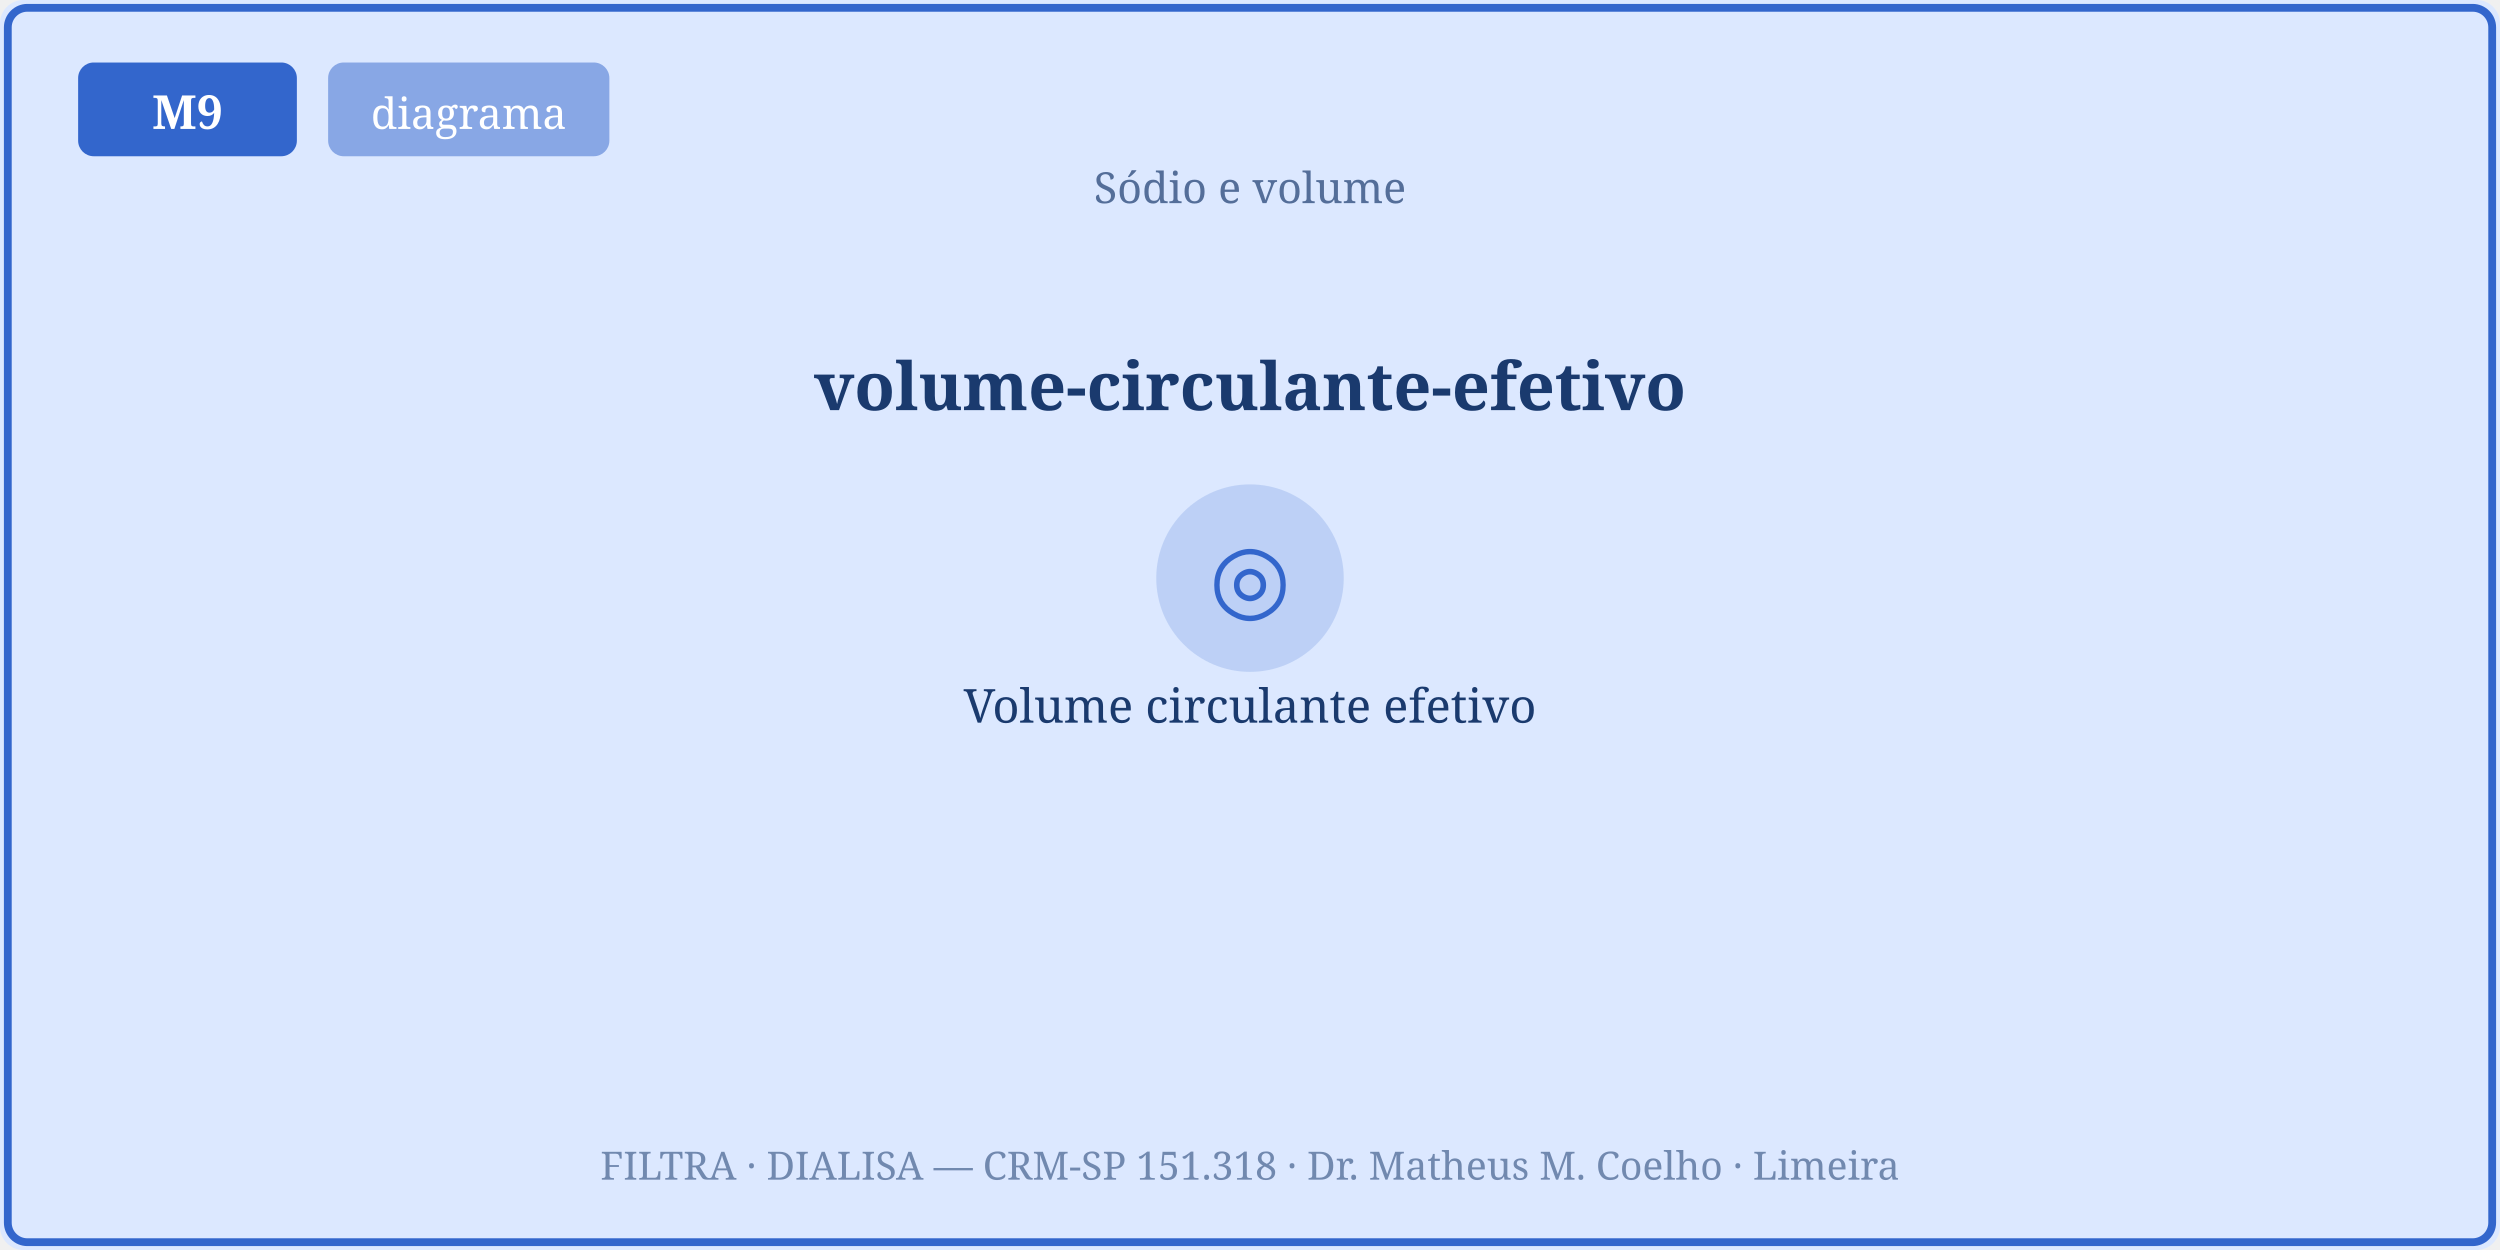
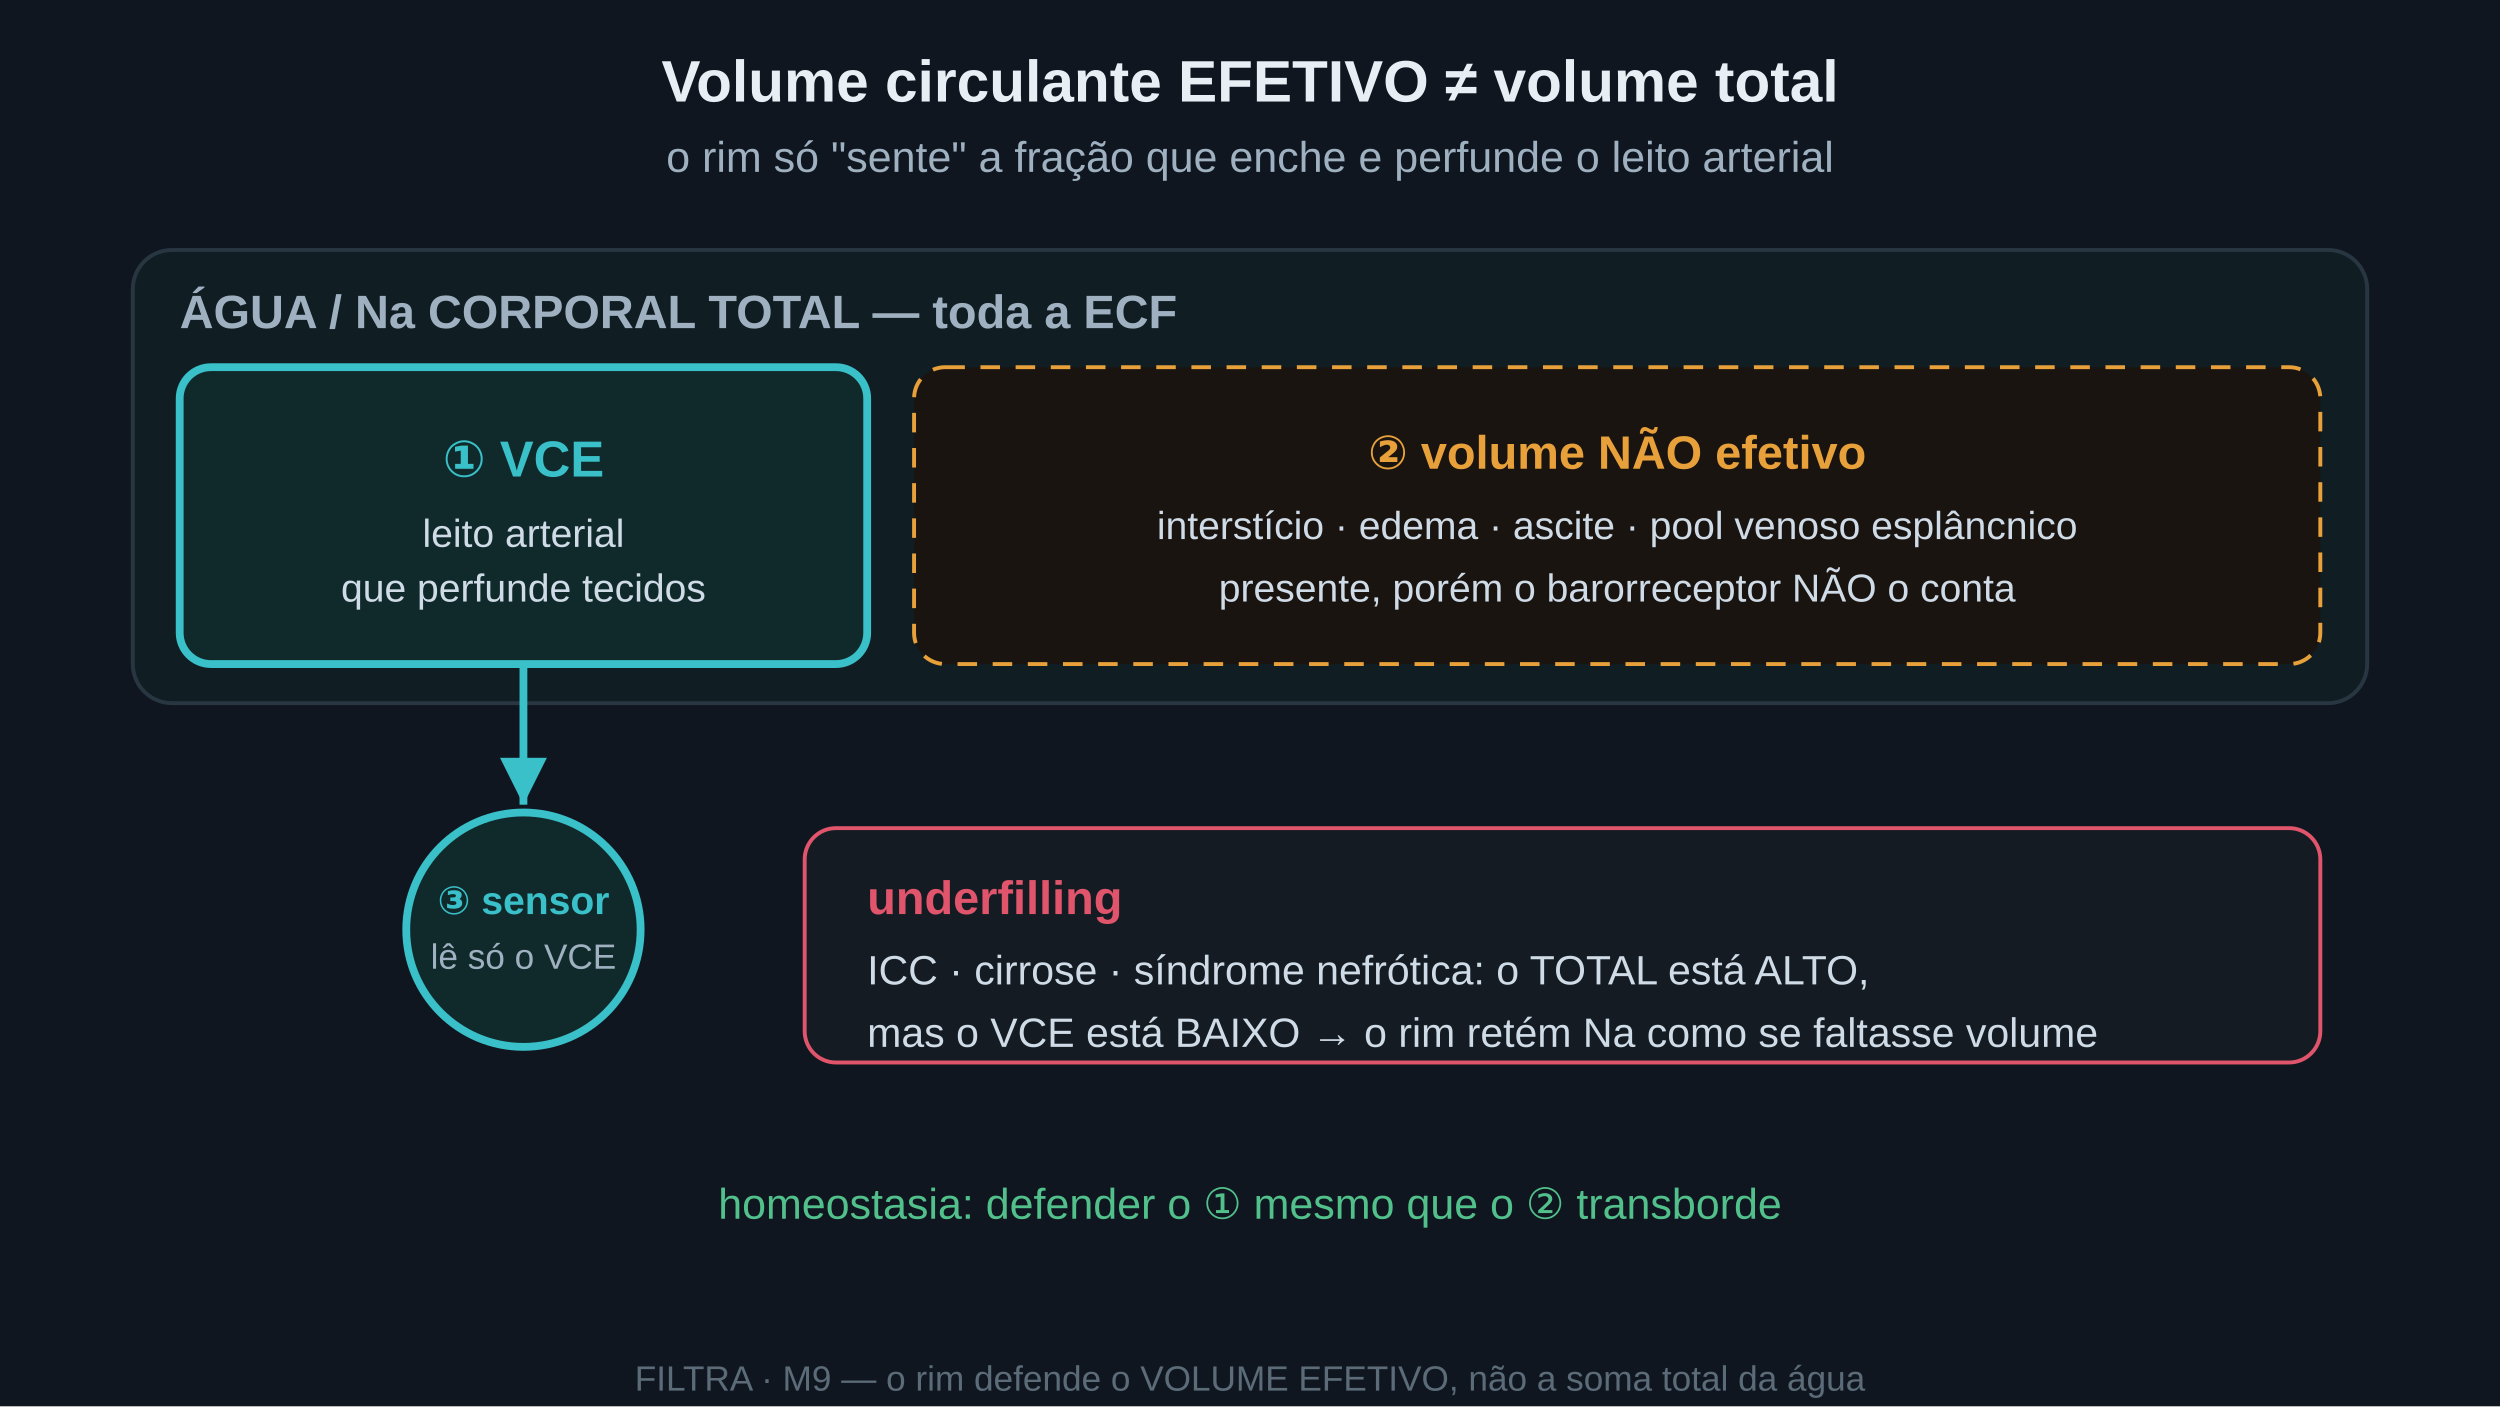
- <svg xmlns="http://www.w3.org/2000/svg" viewBox="0 0 640 320" font-family="Georgia,serif">
-   <rect width="640" height="320" fill="#dce8ff" rx="6" />
-   <rect x="2" y="2" width="636" height="316" rx="5" fill="none" stroke="#3366cc" stroke-width="2" />
-   <rect x="20" y="16" width="56" height="24" rx="4" fill="#3366cc" />
-   <text x="48" y="33" text-anchor="middle" font-size="12" font-weight="bold" fill="white">M9</text>
-   <rect x="84" y="16" width="72" height="24" rx="4" fill="#3366cc" opacity="0.5" />
-   <text x="120" y="33" text-anchor="middle" font-size="11" fill="white">diagrama</text>
-   <text x="320" y="52" text-anchor="middle" font-size="11" fill="#1a3a6e" opacity="0.7">Sódio e volume</text>
-   <text x="320" y="105" text-anchor="middle" font-size="17" font-weight="bold" fill="#1a3a6e">volume-circulante-efetivo</text>
-   <circle cx="320" cy="148" r="24" fill="#3366cc" opacity="0.18" />
-   <text x="320" y="156" text-anchor="middle" font-size="24" fill="#3366cc">◎</text>
-   <text x="320" y="185" text-anchor="middle" font-size="12" fill="#1a3a6e">Volume circulante efetivo</text>
-   <text x="320" y="302" text-anchor="middle" font-size="10" fill="#1a3a6e" opacity="0.55">FILTRA · DIALISA — CRM-SP 151.318 · Dr. Matheus M. Coelho · Limeira</text>
+ <svg xmlns="http://www.w3.org/2000/svg" viewBox="0 0 640 360" font-family="system-ui,Segoe UI,Arial,sans-serif">
+   <rect width="640" height="360" fill="#0f1620" />
+   <text x="320" y="26" text-anchor="middle" font-size="15" font-weight="700" fill="#e7eef4">Volume circulante EFETIVO ≠ volume total</text>
+   <text x="320" y="44" text-anchor="middle" font-size="11" fill="#9fb1c0">o rim só "sente" a fração que enche e perfunde o leito arterial</text>
+   <rect x="34" y="64" width="572" height="116" rx="10" fill="#101d22" stroke="#283642" />
+   <text x="46" y="84" font-size="12" font-weight="700" fill="#9fb1c0">ÁGUA / Na CORPORAL TOTAL — toda a ECF</text>
+   <rect x="46" y="94" width="176" height="76" rx="8" fill="#102a2c" stroke="#39c0c8" stroke-width="2" />
+   <text x="134" y="122" text-anchor="middle" font-size="13" font-weight="700" fill="#39c0c8">① VCE</text>
+   <text x="134" y="140" text-anchor="middle" font-size="10" fill="#cfdbe6">leito arterial</text>
+   <text x="134" y="154" text-anchor="middle" font-size="10" fill="#cfdbe6">que perfunde tecidos</text>
+   <rect x="234" y="94" width="360" height="76" rx="8" fill="#1a1410" stroke="#e8a13a" stroke-dasharray="5 4" />
+   <text x="414" y="120" text-anchor="middle" font-size="12" font-weight="700" fill="#e8a13a">② volume NÃO efetivo</text>
+   <text x="414" y="138" text-anchor="middle" font-size="10" fill="#cfdbe6">interstício · edema · ascite · pool venoso esplâncnico</text>
+   <text x="414" y="154" text-anchor="middle" font-size="10" fill="#cfdbe6">presente, porém o barorreceptor NÃO o conta</text>
+   <circle cx="134" cy="238" r="30" fill="#102a2c" stroke="#39c0c8" stroke-width="2" />
+   <text x="134" y="234" text-anchor="middle" font-size="10" font-weight="700" fill="#39c0c8">③ sensor</text>
+   <text x="134" y="248" text-anchor="middle" font-size="9" fill="#9fb1c0">lê só o VCE</text>
+   <line x1="134" y1="170" x2="134" y2="206" stroke="#39c0c8" stroke-width="2" marker-end="url(#a)" />
+   <rect x="206" y="212" width="388" height="60" rx="8" fill="#141b22" stroke="#e0556b" />
+   <text x="222" y="234" font-size="12" font-weight="700" fill="#e0556b">underfilling</text>
+   <text x="222" y="252" font-size="10.5" fill="#cfdbe6">ICC · cirrose · síndrome nefrótica: o TOTAL está ALTO,</text>
+   <text x="222" y="268" font-size="10.5" fill="#cfdbe6">mas o VCE está BAIXO → o rim retém Na como se faltasse volume</text>
+   <text x="320" y="312" text-anchor="middle" font-size="11" fill="#52c08a">homeostasia: defender o ① mesmo que o ② transborde</text>
+   <text x="320" y="356" text-anchor="middle" font-size="9" fill="#5b6b78">FILTRA · M9 — o rim defende o VOLUME EFETIVO, não a soma total da água</text>
+   <defs>
+     <marker id="a" markerWidth="8" markerHeight="8" refX="6" refY="3" orient="auto">
+       <path d="M0,0 L6,3 L0,6 Z" fill="#39c0c8" />
+     </marker>
+   </defs>
</svg>
